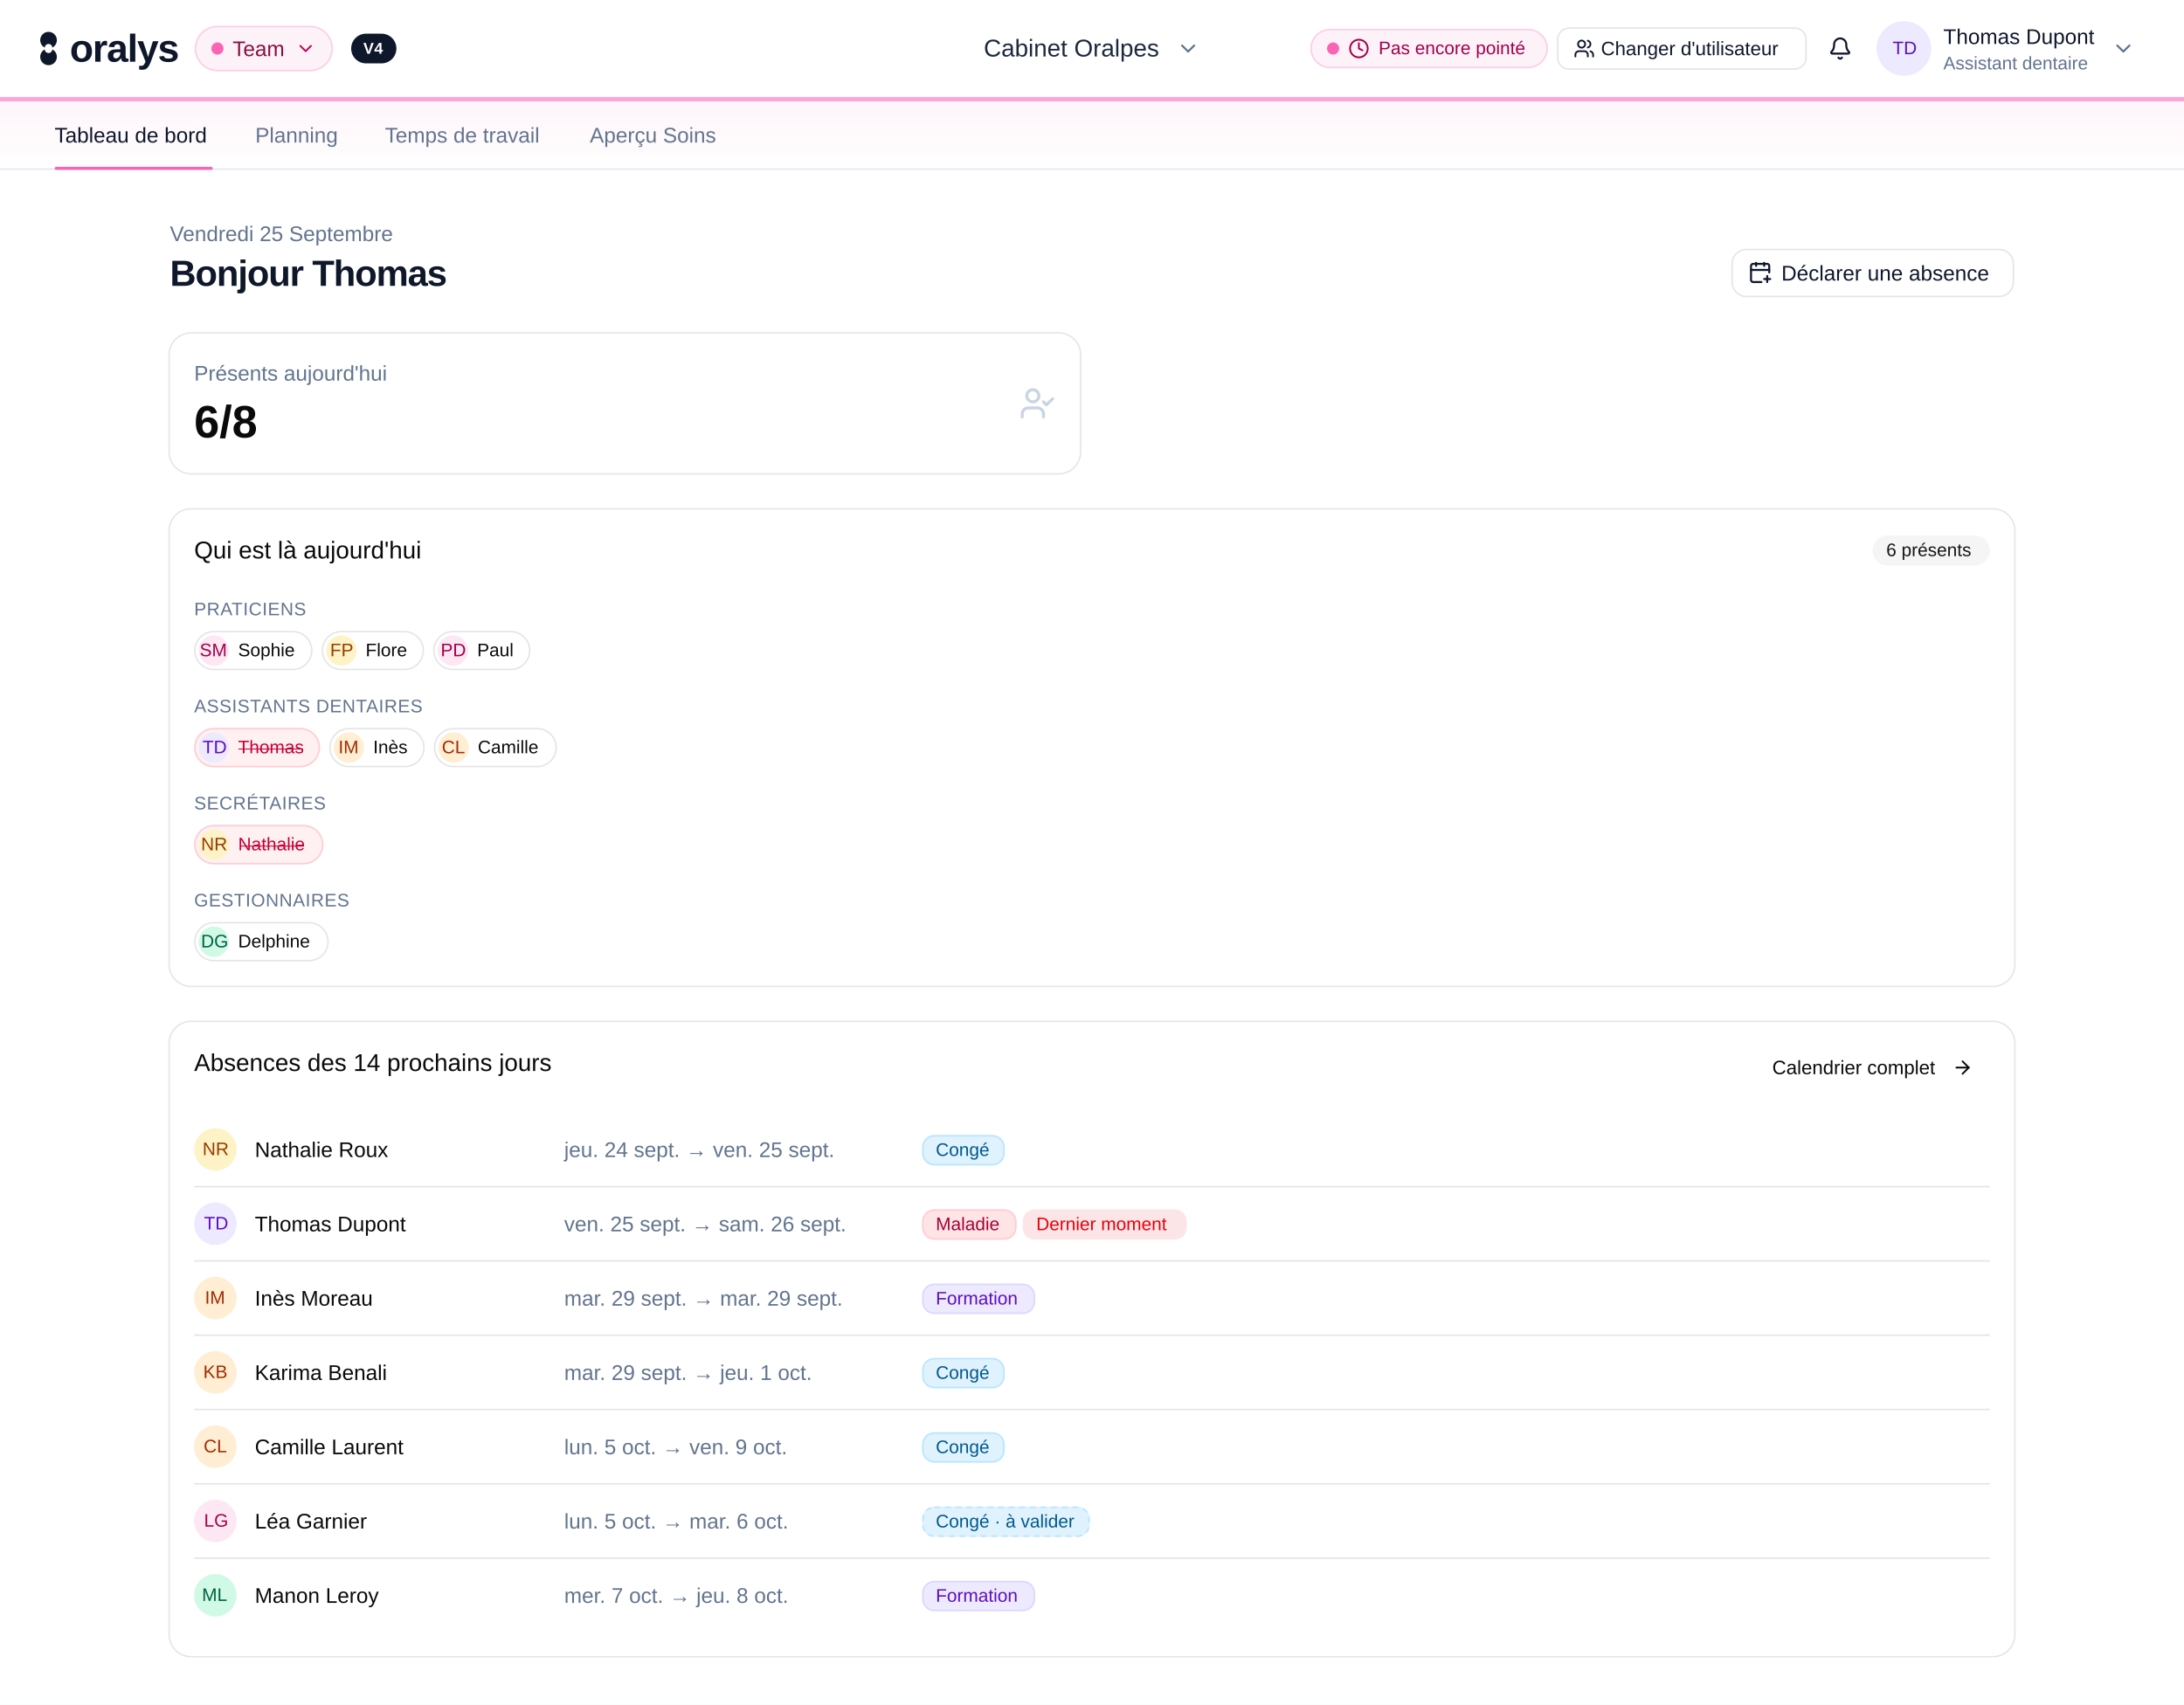
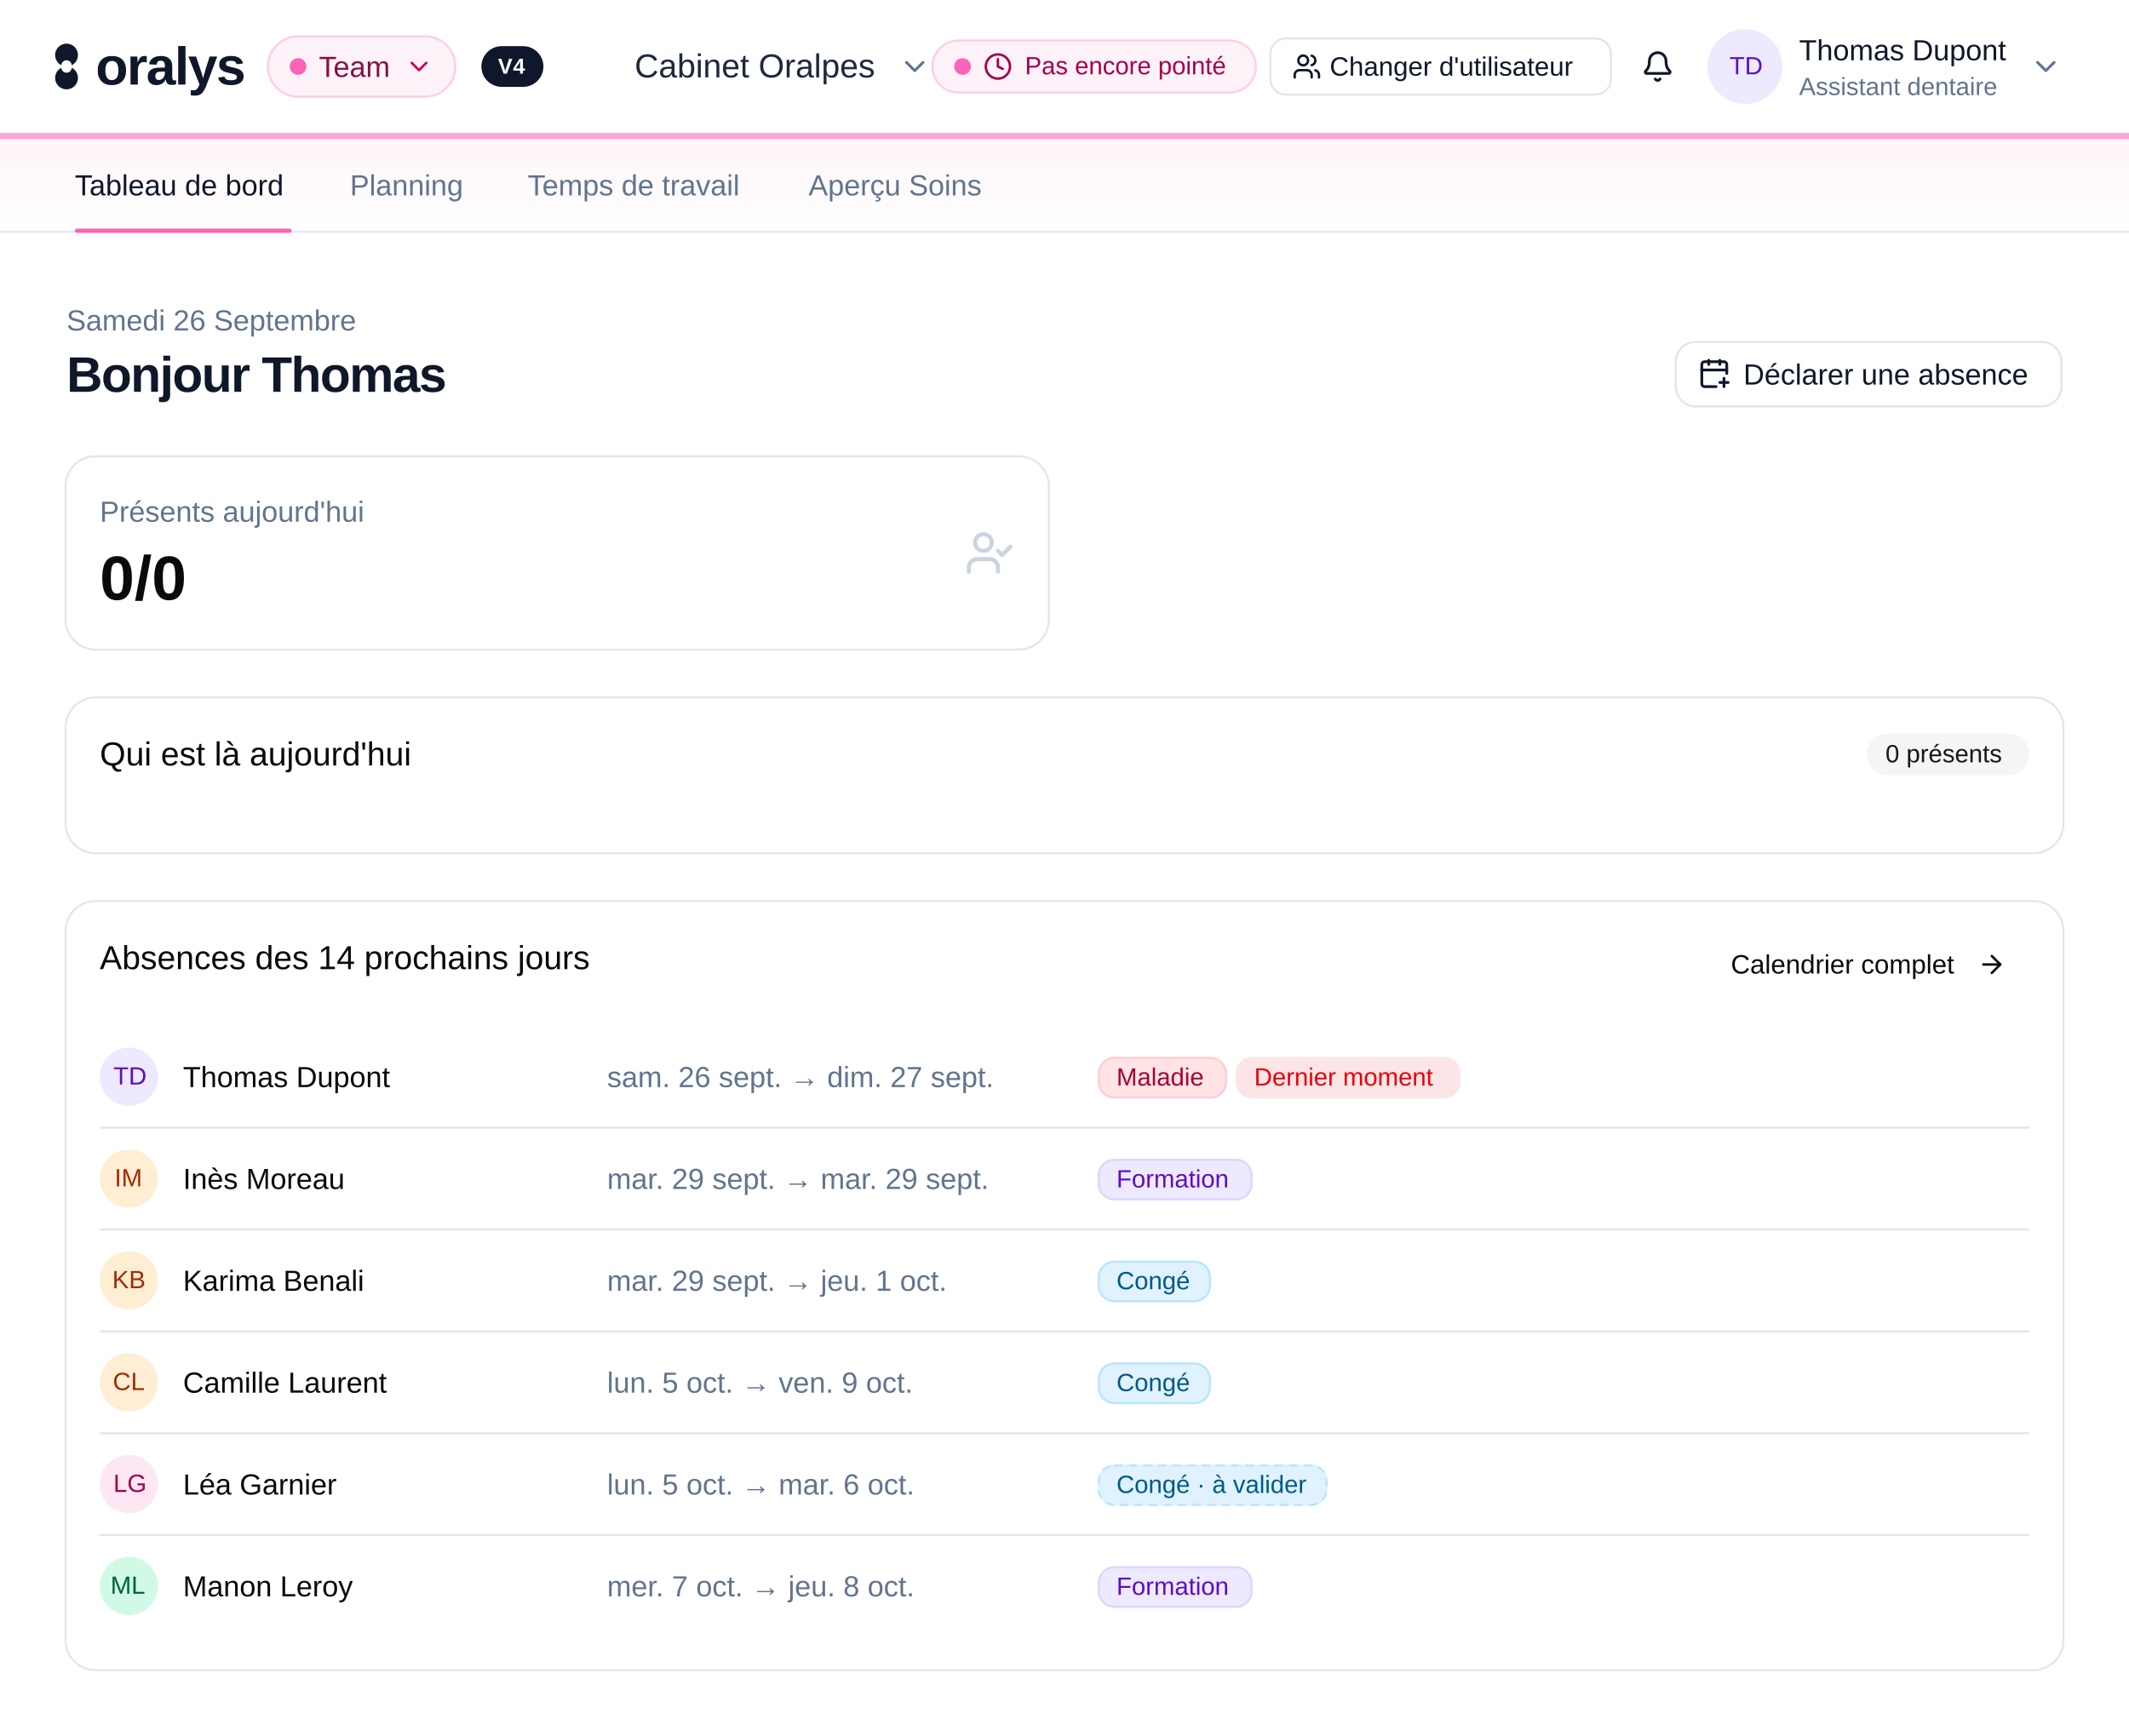
- <svg xmlns="http://www.w3.org/2000/svg" width="1440" height="1124" viewBox="0 0 1440 1124" fill="none">
+ <svg xmlns="http://www.w3.org/2000/svg" width="1024" height="835" viewBox="0 0 1024 835" fill="none">
  <defs>
    <linearGradient id="53-role-assistant-tableau-de-bord-degrade-1" x1="0" y1="0" x2="0" y2="1">
      <stop offset="0" stop-color="#fef2f8" stop-opacity="0.702" />
      <stop offset="1" stop-color="#ffffff" />
    </linearGradient>
  </defs>
  <g id="53 · Vues par rôle · Tableau de bord d’une assistante">
-     <rect id="Fond de page" width="1440" height="1124" fill="#ffffff" />
+     <rect id="Fond de page" width="1024" height="835" fill="#ffffff" />
    <g id="Page">
-       <rect x="0" y="0" width="1440" height="1124" fill="#f8fafc" id="Fond" />
+       <rect x="0" y="0" width="1024" height="835" fill="#f8fafc" id="Fond" />
      <g id="Contenu">
-         <rect x="0" y="0" width="1440" height="1124" fill="#ffffff" id="Fond" />
+         <rect x="0" y="0" width="1024" height="835" fill="#ffffff" id="Fond" />
        <g id="Header · oralys">
-           <rect x="0" y="0" width="1440" height="67" fill="#ffffff" id="Fond" />
-           <rect x="0" y="64" width="1440" height="3" fill="#fda5d5" id="Bordure basse" />
+           <rect x="0" y="0" width="1024" height="67" fill="#ffffff" id="Fond" />
+           <rect x="0" y="64" width="1024" height="3" fill="#fda5d5" id="Bordure basse" />
          <g id="Grille">
            <g id="Rangée · oralys">
              <g id="Rangée · oralys 2">
                <g id="Icon · logo">
                  <svg viewBox="0 0 16 24" x="24" y="19.99" width="16" height="24">
                    <circle cx="8" cy="6.5" r="5.5" fill="#0f172b" />
                    <circle cx="8" cy="17.5" r="5.5" fill="#0f172b" />
                    <rect x="5.5" y="9" width="5" height="6" fill="white" rx="2.5" />
                  </svg>
                </g>
                <text x="46" y="40.7" font-family="Geist, Helvetica Neue, Arial, sans-serif" font-size="25.6" font-weight="600" letter-spacing="-0.64" fill="#0f172b" xml:space="preserve">oralys</text>
              </g>
              <g id="Menu déroulant · Team">
                <rect x="128.37" y="17" width="91.17" height="30" rx="15" fill="#fdf2f8" id="Fond" />
                <rect x="128.87" y="17.5" width="90.17" height="29" rx="14.5" fill="none" stroke="#fccee8" stroke-width="1" id="Bordure" />
                <g id="Bloc">
                  <rect x="139.37" y="28" width="8" height="8" rx="4" fill="#fb64b6" id="Fond" />
                </g>
                <text x="153.37" y="37" font-family="Geist, Helvetica Neue, Arial, sans-serif" font-size="14" font-weight="500" fill="#861043" xml:space="preserve">Team</text>
                <g id="Icon · chevron-down">
                  <svg width="14" height="14" viewBox="0 0 24 24" fill="none" stroke="#c6005c" stroke-width="2" stroke-linecap="round" stroke-linejoin="round" x="194.54" y="25">
                    <path d="m6 9 6 6 6-6" />
                  </svg>
                </g>
              </g>
              <g id="Déclencheur · V4">
                <rect x="231.54" y="22.2" width="29.83" height="19.59" rx="9.8" fill="#0f172b" id="Fond" />
                <text x="239.54" y="35.45" font-family="Geist, Helvetica Neue, Arial, sans-serif" font-size="10.4" font-weight="600" letter-spacing="0.26" fill="#ffffff" xml:space="preserve">V4</text>
              </g>
            </g>
            <g id="Button · Cabinet Oralpes">
-               <text x="648.63" y="37.25" font-family="Geist, Helvetica Neue, Arial, sans-serif" font-size="16" font-weight="500" fill="#1d293d" xml:space="preserve">Cabinet Oralpes</text>
+               <text x="305.23" y="37.25" font-family="Geist, Helvetica Neue, Arial, sans-serif" font-size="16" font-weight="500" fill="#1d293d" xml:space="preserve">Cabinet Oralpes</text>
              <g id="Icon · chevron-down">
-                 <svg width="16" height="16" viewBox="0 0 24 24" fill="none" stroke="#62748e" stroke-width="2" stroke-linecap="round" stroke-linejoin="round" x="775.37" y="24">
+                 <svg width="16" height="16" viewBox="0 0 24 24" fill="none" stroke="#62748e" stroke-width="2" stroke-linecap="round" stroke-linejoin="round" x="431.97" y="24">
                  <path d="m6 9 6 6 6-6" />
                </svg>
              </g>
            </g>
            <g id="Actions · Pas encore pointé">
              <g id="Déclencheur · Pointage">
-                 <rect x="863.97" y="19" width="156.59" height="26" rx="13" fill="#fdf2f8" id="Fond" />
-                 <rect x="864.47" y="19.5" width="155.59" height="25" rx="12.5" fill="none" stroke="#fccee8" stroke-width="1" id="Bordure" />
+                 <rect x="447.97" y="19" width="156.59" height="26" rx="13" fill="#fdf2f8" id="Fond" />
+                 <rect x="448.47" y="19.5" width="155.59" height="25" rx="12.5" fill="none" stroke="#fccee8" stroke-width="1" id="Bordure" />
                <g id="Bloc 2">
-                   <rect x="874.97" y="28" width="8" height="8" rx="4" fill="#fb64b6" id="Fond" />
+                   <rect x="458.97" y="28" width="8" height="8" rx="4" fill="#fb64b6" id="Fond" />
                </g>
                <g id="Icon · clock">
-                   <svg width="14" height="14" viewBox="0 0 24 24" fill="none" stroke="#a3004c" stroke-width="2" stroke-linecap="round" stroke-linejoin="round" x="888.97" y="25">
+                   <svg width="14" height="14" viewBox="0 0 24 24" fill="none" stroke="#a3004c" stroke-width="2" stroke-linecap="round" stroke-linejoin="round" x="472.97" y="25">
                    <circle cx="12" cy="12" r="10" />
                    <path d="M12 6v6l4 2" />
                  </svg>
                </g>
-                 <text x="908.97" y="35.75" font-family="Geist, Helvetica Neue, Arial, sans-serif" font-size="12" font-weight="500" fill="#a3004c" xml:space="preserve">Pas encore pointé</text>
+                 <text x="492.97" y="35.75" font-family="Geist, Helvetica Neue, Arial, sans-serif" font-size="12" font-weight="500" fill="#a3004c" xml:space="preserve">Pas encore pointé</text>
              </g>
              <g id="Button · Changer d'utilisateur">
-                 <rect x="1026.56" y="18" width="164.75" height="28" rx="8" fill="#ffffff" id="Fond" />
-                 <rect x="1027.06" y="18.5" width="163.75" height="27" rx="7.5" fill="none" stroke="#e5e5e5" stroke-width="1" id="Bordure" />
+                 <rect x="610.56" y="18" width="164.75" height="28" rx="8" fill="#ffffff" id="Fond" />
+                 <rect x="611.06" y="18.5" width="163.75" height="27" rx="7.5" fill="none" stroke="#e5e5e5" stroke-width="1" id="Bordure" />
                <g id="Icon · users">
-                   <svg width="14" height="14" viewBox="0 0 24 24" fill="none" stroke="#0f172b" stroke-width="2" stroke-linecap="round" stroke-linejoin="round" x="1037.56" y="25">
+                   <svg width="14" height="14" viewBox="0 0 24 24" fill="none" stroke="#0f172b" stroke-width="2" stroke-linecap="round" stroke-linejoin="round" x="621.56" y="25">
                    <path d="M16 21v-2a4 4 0 0 0-4-4H6a4 4 0 0 0-4 4v2" />
                    <path d="M16 3.128a4 4 0 0 1 0 7.744" />
                    <path d="M22 21v-2a4 4 0 0 0-3-3.87" />
                    <circle cx="9" cy="7" r="4" />
                  </svg>
                </g>
-                 <text x="1055.56" y="36.4" font-family="Geist, Helvetica Neue, Arial, sans-serif" font-size="12.8" font-weight="500" fill="#0f172b" xml:space="preserve">Changer d'utilisateur</text>
+                 <text x="639.56" y="36.4" font-family="Geist, Helvetica Neue, Arial, sans-serif" font-size="12.8" font-weight="500" fill="#0f172b" xml:space="preserve">Changer d'utilisateur</text>
              </g>
              <g id="Icon · bell">
-                 <svg width="16" height="16" viewBox="0 0 24 24" fill="none" stroke="#0f172b" stroke-width="2" stroke-linecap="round" stroke-linejoin="round" x="1205.31" y="24">
+                 <svg width="16" height="16" viewBox="0 0 24 24" fill="none" stroke="#0f172b" stroke-width="2" stroke-linecap="round" stroke-linejoin="round" x="789.31" y="24">
                  <path d="M10.268 21a2 2 0 0 0 3.464 0" />
                  <path d="M3.262 15.326A1 1 0 0 0 4 17h16a1 1 0 0 0 .74-1.673C19.41 13.956 18 12.499 18 8A6 6 0 0 0 6 8c0 4.499-1.411 5.956-2.738 7.326" />
                </svg>
              </g>
              <g id="Menu déroulant · Menu utilisateur">
                <g id="Initiales · TD">
-                   <rect x="1237.31" y="14" width="36" height="36" rx="18" fill="#ede9fe" id="Fond" />
-                   <text x="1247.85" y="35.75" font-family="Geist, Helvetica Neue, Arial, sans-serif" font-size="12" font-weight="500" fill="#5d0ec0" xml:space="preserve">TD</text>
+                   <rect x="821.31" y="14" width="36" height="36" rx="18" fill="#ede9fe" id="Fond" />
+                   <text x="831.85" y="35.75" font-family="Geist, Helvetica Neue, Arial, sans-serif" font-size="12" font-weight="500" fill="#5d0ec0" xml:space="preserve">TD</text>
                </g>
                <g id="Bloc · Thomas Dupont">
-                   <text x="1281.31" y="29" font-family="Geist, Helvetica Neue, Arial, sans-serif" font-size="14" font-weight="500" fill="#0f172b" xml:space="preserve">Thomas Dupont</text>
-                   <text x="1281.31" y="45.75" font-family="Geist, Helvetica Neue, Arial, sans-serif" font-size="12" font-weight="400" fill="#62748e" xml:space="preserve">Assistant dentaire</text>
+                   <text x="865.31" y="29" font-family="Geist, Helvetica Neue, Arial, sans-serif" font-size="14" font-weight="500" fill="#0f172b" xml:space="preserve">Thomas Dupont</text>
+                   <text x="865.31" y="45.75" font-family="Geist, Helvetica Neue, Arial, sans-serif" font-size="12" font-weight="400" fill="#62748e" xml:space="preserve">Assistant dentaire</text>
                </g>
                <g id="Icon · chevron-down">
-                   <svg width="16" height="16" viewBox="0 0 24 24" fill="none" stroke="#62748e" stroke-width="2" stroke-linecap="round" stroke-linejoin="round" x="1392" y="24">
+                   <svg width="16" height="16" viewBox="0 0 24 24" fill="none" stroke="#62748e" stroke-width="2" stroke-linecap="round" stroke-linejoin="round" x="976" y="24">
                    <path d="m6 9 6 6 6-6" />
                  </svg>
                </g>
              </g>
            </g>
          </g>
        </g>
        <g id="Navigation · Tableau de bord">
-           <rect x="0" y="67" width="1440" height="45" fill="url(#53-role-assistant-tableau-de-bord-degrade-1)" id="Fond" />
-           <rect x="0" y="111" width="1440" height="1" fill="#e2e8f0" id="Bordure basse" />
+           <rect x="0" y="67" width="1024" height="45" fill="url(#53-role-assistant-tableau-de-bord-degrade-1)" id="Fond" />
+           <rect x="0" y="111" width="1024" height="1" fill="#e2e8f0" id="Bordure basse" />
          <g id="Liste · Tableau de bord">
            <g id="Lien · Tableau de bord">
              <text x="36" y="94" font-family="Geist, Helvetica Neue, Arial, sans-serif" font-size="14" font-weight="500" fill="#0f172b" xml:space="preserve">Tableau de bord</text>
              <g id="Bloc 3">
                <rect x="36" y="110" width="104.3" height="2" rx="1" fill="#fb64b6" id="Fond" />
              </g>
            </g>
            <text x="168.3" y="94" font-family="Geist, Helvetica Neue, Arial, sans-serif" font-size="14" font-weight="500" fill="#62748e" xml:space="preserve">Planning</text>
            <text x="253.81" y="94" font-family="Geist, Helvetica Neue, Arial, sans-serif" font-size="14" font-weight="500" fill="#62748e" xml:space="preserve">Temps de travail</text>
            <text x="388.87" y="94" font-family="Geist, Helvetica Neue, Arial, sans-serif" font-size="14" font-weight="500" fill="#62748e" xml:space="preserve">Aperçu Soins</text>
          </g>
        </g>
-         <g id="Bloc · Vendredi 25 Septembre 2">
-           <g id="Rangée · Vendredi 25 Septembre">
-             <g id="Bloc · Vendredi 25 Septembre 3">
-               <text x="112" y="159" font-family="Geist, Helvetica Neue, Arial, sans-serif" font-size="14" font-weight="400" fill="#62748e" xml:space="preserve">Vendredi 25 Septembre</text>
-               <text x="112" y="188.5" font-family="Geist, Helvetica Neue, Arial, sans-serif" font-size="24" font-weight="600" letter-spacing="-0.6" fill="#0f172b" xml:space="preserve">Bonjour Thomas</text>
+         <g id="Bloc · Samedi 26 Septembre 2">
+           <g id="Rangée · Samedi 26 Septembre">
+             <g id="Bloc · Samedi 26 Septembre 3">
+               <text x="32" y="159" font-family="Geist, Helvetica Neue, Arial, sans-serif" font-size="14" font-weight="400" fill="#62748e" xml:space="preserve">Samedi 26 Septembre</text>
+               <text x="32" y="188.5" font-family="Geist, Helvetica Neue, Arial, sans-serif" font-size="24" font-weight="600" letter-spacing="-0.6" fill="#0f172b" xml:space="preserve">Bonjour Thomas</text>
            </g>
            <g id="Button · Déclarer une absence">
-               <rect x="1141.53" y="164" width="186.47" height="32" rx="10" fill="#ffffff" id="Fond" />
-               <rect x="1142.03" y="164.5" width="185.47" height="31" rx="9.5" fill="none" stroke="#e5e5e5" stroke-width="1" id="Bordure" />
+               <rect x="805.53" y="164" width="186.47" height="32" rx="10" fill="#ffffff" id="Fond" />
+               <rect x="806.03" y="164.5" width="185.47" height="31" rx="9.5" fill="none" stroke="#e5e5e5" stroke-width="1" id="Bordure" />
              <g id="Icon · calendar-plus">
-                 <svg width="16" height="16" viewBox="0 0 24 24" fill="none" stroke="#0f172b" stroke-width="2" stroke-linecap="round" stroke-linejoin="round" x="1152.53" y="172">
+                 <svg width="16" height="16" viewBox="0 0 24 24" fill="none" stroke="#0f172b" stroke-width="2" stroke-linecap="round" stroke-linejoin="round" x="816.53" y="172">
                  <path d="M16 18h6" />
                  <path d="M16 2v3" />
                  <path d="M19 15v6" />
                  <path d="M21 11.5V5a2 2 0 00-2-2H5a2 2 0 00-2 2v14a2 2 0 002 2h8.3" />
                  <path d="M3 9h18" />
                  <path d="M8 2v3" />
                </svg>
              </g>
-               <text x="1174.53" y="185" font-family="Geist, Helvetica Neue, Arial, sans-serif" font-size="14" font-weight="500" fill="#0f172b" xml:space="preserve">Déclarer une absence</text>
+               <text x="838.53" y="185" font-family="Geist, Helvetica Neue, Arial, sans-serif" font-size="14" font-weight="500" fill="#0f172b" xml:space="preserve">Déclarer une absence</text>
            </g>
          </g>
          <g id="Card · Présents aujourd'hui">
-             <rect x="112" y="220" width="600" height="92" rx="14" fill="#ffffff" id="Fond" />
-             <rect x="111.5" y="219.5" width="601" height="93" rx="14.5" fill="none" stroke="#0a0a0a" stroke-opacity="0.102" stroke-width="1" id="Bordure" />
+             <rect x="32" y="220" width="472" height="92" rx="14" fill="#ffffff" id="Fond" />
+             <rect x="31.5" y="219.5" width="473" height="93" rx="14.5" fill="none" stroke="#0a0a0a" stroke-opacity="0.102" stroke-width="1" id="Bordure" />
            <g id="Card content · Présents aujourd'hui">
              <g id="Bloc · Présents aujourd'hui">
-                 <text x="128" y="251" font-family="Geist, Helvetica Neue, Arial, sans-serif" font-size="14" font-weight="400" fill="#62748e" xml:space="preserve">Présents aujourd'hui</text>
-                 <text x="128" y="288.5" font-family="Geist, Helvetica Neue, Arial, sans-serif" font-size="30" font-weight="600" fill="#0a0a0a" xml:space="preserve">6/8</text>
+                 <text x="48" y="251" font-family="Geist, Helvetica Neue, Arial, sans-serif" font-size="14" font-weight="400" fill="#62748e" xml:space="preserve">Présents aujourd'hui</text>
+                 <text x="48" y="288.5" font-family="Geist, Helvetica Neue, Arial, sans-serif" font-size="30" font-weight="600" fill="#0a0a0a" xml:space="preserve">0/0</text>
              </g>
              <g id="Icon · user-check">
-                 <svg width="24" height="24" viewBox="0 0 24 24" fill="none" stroke="#cad5e2" stroke-width="2" stroke-linecap="round" stroke-linejoin="round" x="672" y="254">
+                 <svg width="24" height="24" viewBox="0 0 24 24" fill="none" stroke="#cad5e2" stroke-width="2" stroke-linecap="round" stroke-linejoin="round" x="464" y="254">
                  <path d="m16 11 2 2 4-4" />
                  <path d="M16 21v-2a4 4 0 0 0-4-4H6a4 4 0 0 0-4 4v2" />
                  <circle cx="9" cy="7" r="4" />
                </svg>
              </g>
            </g>
          </g>
          <g id="Card · Qui est là aujourd'hui">
-             <rect x="112" y="336" width="1216" height="314" rx="14" fill="#ffffff" id="Fond" />
-             <rect x="111.5" y="335.5" width="1217" height="315" rx="14.5" fill="none" stroke="#0a0a0a" stroke-opacity="0.102" stroke-width="1" id="Bordure" />
+             <rect x="32" y="336" width="960" height="74" rx="14" fill="#ffffff" id="Fond" />
+             <rect x="31.5" y="335.5" width="961" height="75" rx="14.5" fill="none" stroke="#0a0a0a" stroke-opacity="0.102" stroke-width="1" id="Bordure" />
            <g id="Card header · Qui est là aujourd'hui">
-               <text x="128" y="368.25" font-family="Geist, Helvetica Neue, Arial, sans-serif" font-size="16" font-weight="500" fill="#0a0a0a" xml:space="preserve">Qui est là aujourd'hui</text>
-               <g id="Badge · 6 présents">
-                 <rect x="1234.7" y="353" width="77.3" height="20" rx="10" fill="#f5f5f5" id="Fond" />
-                 <text x="1243.7" y="366.75" font-family="Geist, Helvetica Neue, Arial, sans-serif" font-size="12" font-weight="500" fill="#171717" xml:space="preserve">6 présents</text>
-               </g>
-             </g>
-             <g id="Card content · PRATICIENS">
-               <g id="Bloc · PRATICIENS">
-                 <text x="128" y="405.75" font-family="Geist, Helvetica Neue, Arial, sans-serif" font-size="12" font-weight="500" letter-spacing="0.3" fill="#62748e" xml:space="preserve">PRATICIENS</text>
-                 <g id="Actions · Sophie">
-                   <g id="Rangée · Sophie">
-                     <rect x="128" y="416" width="78.07" height="26" rx="13" fill="#ffffff" id="Fond" />
-                     <rect x="128.5" y="416.5" width="77.07" height="25" rx="12.5" fill="none" stroke="#e5e5e5" stroke-width="1" id="Bordure" />
-                     <g id="Initiales · SM">
-                       <rect x="131" y="419" width="20" height="20" rx="10" fill="#fce7f3" id="Fond" />
-                       <text x="131.67" y="432.75" font-family="Geist, Helvetica Neue, Arial, sans-serif" font-size="12" font-weight="500" fill="#a3004c" xml:space="preserve">SM</text>
-                     </g>
-                     <text x="157" y="432.75" font-family="Geist, Helvetica Neue, Arial, sans-serif" font-size="12" font-weight="400" fill="#0a0a0a" xml:space="preserve">Sophie</text>
-                   </g>
-                   <g id="Rangée · Flore">
-                     <rect x="212.07" y="416" width="67.53" height="26" rx="13" fill="#ffffff" id="Fond" />
-                     <rect x="212.57" y="416.5" width="66.53" height="25" rx="12.5" fill="none" stroke="#e5e5e5" stroke-width="1" id="Bordure" />
-                     <g id="Initiales · FP">
-                       <rect x="215.07" y="419" width="20" height="20" rx="10" fill="#fef3c6" id="Fond" />
-                       <text x="217.66" y="432.75" font-family="Geist, Helvetica Neue, Arial, sans-serif" font-size="12" font-weight="500" fill="#973c00" xml:space="preserve">FP</text>
-                     </g>
-                     <text x="241.07" y="432.75" font-family="Geist, Helvetica Neue, Arial, sans-serif" font-size="12" font-weight="400" fill="#0a0a0a" xml:space="preserve">Flore</text>
-                   </g>
-                   <g id="Rangée · Paul">
-                     <rect x="285.6" y="416" width="64.13" height="26" rx="13" fill="#ffffff" id="Fond" />
-                     <rect x="286.1" y="416.5" width="63.13" height="25" rx="12.5" fill="none" stroke="#e5e5e5" stroke-width="1" id="Bordure" />
-                     <g id="Initiales · PD">
-                       <rect x="288.6" y="419" width="20" height="20" rx="10" fill="#fce7f3" id="Fond" />
-                       <text x="290.57" y="432.75" font-family="Geist, Helvetica Neue, Arial, sans-serif" font-size="12" font-weight="500" fill="#a3004c" xml:space="preserve">PD</text>
-                     </g>
-                     <text x="314.6" y="432.75" font-family="Geist, Helvetica Neue, Arial, sans-serif" font-size="12" font-weight="400" fill="#0a0a0a" xml:space="preserve">Paul</text>
-                   </g>
-                 </g>
-               </g>
-               <g id="Bloc · ASSISTANTS DENTAIRES">
-                 <text x="128" y="469.75" font-family="Geist, Helvetica Neue, Arial, sans-serif" font-size="12" font-weight="500" letter-spacing="0.3" fill="#62748e" xml:space="preserve">ASSISTANTS DENTAIRES</text>
-                 <g id="Actions · Thomas">
-                   <g id="Rangée · Thomas">
-                     <rect x="128" y="480" width="83.04" height="26" rx="13" fill="#fff1f2" id="Fond" />
-                     <rect x="128.5" y="480.5" width="82.04" height="25" rx="12.5" fill="none" stroke="#ffccd3" stroke-width="1" id="Bordure" />
-                     <g id="Initiales · TD 2">
-                       <rect x="131" y="483" width="20" height="20" rx="10" fill="#ede9fe" id="Fond" />
-                       <text x="133.54" y="496.75" font-family="Geist, Helvetica Neue, Arial, sans-serif" font-size="12" font-weight="500" fill="#5d0ec0" xml:space="preserve">TD</text>
-                     </g>
-                     <text x="157" y="496.75" font-family="Geist, Helvetica Neue, Arial, sans-serif" font-size="12" font-weight="400" text-decoration="line-through" fill="#c70036" xml:space="preserve">Thomas</text>
-                   </g>
-                   <g id="Rangée · Inès">
-                     <rect x="217.04" y="480" width="62.99" height="26" rx="13" fill="#ffffff" id="Fond" />
-                     <rect x="217.54" y="480.5" width="61.99" height="25" rx="12.5" fill="none" stroke="#e5e5e5" stroke-width="1" id="Bordure" />
-                     <g id="Initiales · IM">
-                       <rect x="220.04" y="483" width="20" height="20" rx="10" fill="#ffedd4" id="Fond" />
-                       <text x="223.13" y="496.75" font-family="Geist, Helvetica Neue, Arial, sans-serif" font-size="12" font-weight="500" fill="#9f2d00" xml:space="preserve">IM</text>
-                     </g>
-                     <text x="246.04" y="496.75" font-family="Geist, Helvetica Neue, Arial, sans-serif" font-size="12" font-weight="400" fill="#0a0a0a" xml:space="preserve">Inès</text>
-                   </g>
-                   <g id="Rangée · Camille">
-                     <rect x="286.03" y="480" width="81.16" height="26" rx="13" fill="#ffffff" id="Fond" />
-                     <rect x="286.53" y="480.5" width="80.16" height="25" rx="12.5" fill="none" stroke="#e5e5e5" stroke-width="1" id="Bordure" />
-                     <g id="Initiales · CL">
-                       <rect x="289.03" y="483" width="20" height="20" rx="10" fill="#ffedd4" id="Fond" />
-                       <text x="291.3" y="496.75" font-family="Geist, Helvetica Neue, Arial, sans-serif" font-size="12" font-weight="500" fill="#9f2d00" xml:space="preserve">CL</text>
-                     </g>
-                     <text x="315.03" y="496.75" font-family="Geist, Helvetica Neue, Arial, sans-serif" font-size="12" font-weight="400" fill="#0a0a0a" xml:space="preserve">Camille</text>
-                   </g>
-                 </g>
-               </g>
-               <g id="Bloc · SECRÉTAIRES">
-                 <text x="128" y="533.75" font-family="Geist, Helvetica Neue, Arial, sans-serif" font-size="12" font-weight="500" letter-spacing="0.3" fill="#62748e" xml:space="preserve">SECRÉTAIRES</text>
-                 <g id="Rangée · Nathalie 2">
-                   <rect x="128" y="544" width="85.31" height="26" rx="13" fill="#fff1f2" id="Fond" />
-                   <rect x="128.5" y="544.5" width="84.31" height="25" rx="12.5" fill="none" stroke="#ffccd3" stroke-width="1" id="Bordure" />
-                   <g id="Initiales · NR">
-                     <rect x="131" y="547" width="20" height="20" rx="10" fill="#fef3c6" id="Fond" />
-                     <text x="132.55" y="560.75" font-family="Geist, Helvetica Neue, Arial, sans-serif" font-size="12" font-weight="500" fill="#973c00" xml:space="preserve">NR</text>
-                   </g>
-                   <text x="157" y="560.75" font-family="Geist, Helvetica Neue, Arial, sans-serif" font-size="12" font-weight="400" text-decoration="line-through" fill="#c70036" xml:space="preserve">Nathalie</text>
-                 </g>
-               </g>
-               <g id="Bloc · GESTIONNAIRES">
-                 <text x="128" y="597.75" font-family="Geist, Helvetica Neue, Arial, sans-serif" font-size="12" font-weight="500" letter-spacing="0.3" fill="#62748e" xml:space="preserve">GESTIONNAIRES</text>
-                 <g id="Rangée · Delphine 2">
-                   <rect x="128" y="608" width="88.8" height="26" rx="13" fill="#ffffff" id="Fond" />
-                   <rect x="128.5" y="608.5" width="87.8" height="25" rx="12.5" fill="none" stroke="#e5e5e5" stroke-width="1" id="Bordure" />
-                   <g id="Initiales · DG">
-                     <rect x="131" y="611" width="20" height="20" rx="10" fill="#d0fae5" id="Fond" />
-                     <text x="132.52" y="624.75" font-family="Geist, Helvetica Neue, Arial, sans-serif" font-size="12" font-weight="500" fill="#006045" xml:space="preserve">DG</text>
-                   </g>
-                   <text x="157" y="624.75" font-family="Geist, Helvetica Neue, Arial, sans-serif" font-size="12" font-weight="400" fill="#0a0a0a" xml:space="preserve">Delphine</text>
-                 </g>
+               <text x="48" y="368.25" font-family="Geist, Helvetica Neue, Arial, sans-serif" font-size="16" font-weight="500" fill="#0a0a0a" xml:space="preserve">Qui est là aujourd'hui</text>
+               <g id="Badge · 0 présents">
+                 <rect x="897.88" y="353" width="78.13" height="20" rx="10" fill="#f5f5f5" id="Fond" />
+                 <text x="906.88" y="366.75" font-family="Geist, Helvetica Neue, Arial, sans-serif" font-size="12" font-weight="500" fill="#171717" xml:space="preserve">0 présents</text>
              </g>
            </g>
          </g>
          <g id="Card · Absences des 14 prochains jours">
-             <rect x="112" y="674" width="1216" height="418" rx="14" fill="#ffffff" id="Fond" />
-             <rect x="111.5" y="673.5" width="1217" height="419" rx="14.5" fill="none" stroke="#0a0a0a" stroke-opacity="0.102" stroke-width="1" id="Bordure" />
+             <rect x="32" y="434" width="960" height="369" rx="14" fill="#ffffff" id="Fond" />
+             <rect x="31.5" y="433.5" width="961" height="370" rx="14.5" fill="none" stroke="#0a0a0a" stroke-opacity="0.102" stroke-width="1" id="Bordure" />
            <g id="Card header · Absences des 14 prochains jours">
-               <text x="128" y="706.25" font-family="Geist, Helvetica Neue, Arial, sans-serif" font-size="16" font-weight="500" fill="#0a0a0a" xml:space="preserve">Absences des 14 prochains jours</text>
+               <text x="48" y="466.25" font-family="Geist, Helvetica Neue, Arial, sans-serif" font-size="16" font-weight="500" fill="#0a0a0a" xml:space="preserve">Absences des 14 prochains jours</text>
              <g id="Button · Calendrier complet">
-                 <text x="1168.51" y="708.36" font-family="Geist, Helvetica Neue, Arial, sans-serif" font-size="12.8" font-weight="500" fill="#0a0a0a" xml:space="preserve">Calendrier complet</text>
+                 <text x="832.51" y="468.36" font-family="Geist, Helvetica Neue, Arial, sans-serif" font-size="12.8" font-weight="500" fill="#0a0a0a" xml:space="preserve">Calendrier complet</text>
                <g id="Icon · arrow-right">
-                   <svg width="14" height="14" viewBox="0 0 24 24" fill="none" stroke="#0a0a0a" stroke-width="2" stroke-linecap="round" stroke-linejoin="round" x="1287" y="697">
+                   <svg width="14" height="14" viewBox="0 0 24 24" fill="none" stroke="#0a0a0a" stroke-width="2" stroke-linecap="round" stroke-linejoin="round" x="951" y="457">
                    <path d="M5 12h14" />
                    <path d="m12 5 7 7-7 7" />
                  </svg>
                </g>
              </g>
            </g>
-             <g id="Liste · Nathalie Roux">
-               <g id="Item · Nathalie Roux">
-                 <rect x="128" y="782" width="1184" height="1" fill="#e5e5e5" id="Bordure basse" />
-                 <g id="Initiales · NR 2">
-                   <rect x="128" y="744" width="28" height="28" rx="14" fill="#fef3c6" id="Fond" />
-                   <text x="133.55" y="761.75" font-family="Geist, Helvetica Neue, Arial, sans-serif" font-size="12" font-weight="500" fill="#973c00" xml:space="preserve">NR</text>
-                 </g>
-                 <text x="168" y="763" font-family="Geist, Helvetica Neue, Arial, sans-serif" font-size="14" font-weight="500" fill="#0a0a0a" xml:space="preserve">Nathalie Roux</text>
-                 <text x="372" y="763" font-family="Geist, Helvetica Neue, Arial, sans-serif" font-size="14" font-weight="400" fill="#62748e" xml:space="preserve">jeu. 24 sept. → ven. 25 sept.</text>
-                 <g id="Badge · Congé">
-                   <rect x="608" y="748.5" width="54.42" height="20" rx="8" fill="#dff2fe" id="Fond" />
-                   <rect x="608.5" y="749" width="53.42" height="19" rx="7.5" fill="none" stroke="#b8e6fe" stroke-width="1" id="Bordure" />
-                   <text x="617" y="762.25" font-family="Geist, Helvetica Neue, Arial, sans-serif" font-size="12" font-weight="500" fill="#00598a" xml:space="preserve">Congé</text>
-                 </g>
-               </g>
+             <g id="Liste · Thomas Dupont">
              <g id="Item · Thomas Dupont">
-                 <rect x="128" y="831" width="1184" height="1" fill="#e5e5e5" id="Bordure basse" />
-                 <g id="Initiales · TD 3">
-                   <rect x="128" y="793" width="28" height="28" rx="14" fill="#ede9fe" id="Fond" />
-                   <text x="134.54" y="810.75" font-family="Geist, Helvetica Neue, Arial, sans-serif" font-size="12" font-weight="500" fill="#5d0ec0" xml:space="preserve">TD</text>
-                 </g>
-                 <text x="168" y="812" font-family="Geist, Helvetica Neue, Arial, sans-serif" font-size="14" font-weight="500" fill="#0a0a0a" xml:space="preserve">Thomas Dupont</text>
-                 <text x="372" y="812" font-family="Geist, Helvetica Neue, Arial, sans-serif" font-size="14" font-weight="400" fill="#62748e" xml:space="preserve">ven. 25 sept. → sam. 26 sept.</text>
+                 <rect x="48" y="542" width="928" height="1" fill="#e5e5e5" id="Bordure basse" />
+                 <g id="Initiales · TD 2">
+                   <rect x="48" y="504" width="28" height="28" rx="14" fill="#ede9fe" id="Fond" />
+                   <text x="54.54" y="521.75" font-family="Geist, Helvetica Neue, Arial, sans-serif" font-size="12" font-weight="500" fill="#5d0ec0" xml:space="preserve">TD</text>
+                 </g>
+                 <text x="88" y="523" font-family="Geist, Helvetica Neue, Arial, sans-serif" font-size="14" font-weight="500" fill="#0a0a0a" xml:space="preserve">Thomas Dupont</text>
+                 <text x="292" y="523" font-family="Geist, Helvetica Neue, Arial, sans-serif" font-size="14" font-weight="400" fill="#62748e" xml:space="preserve">sam. 26 sept. → dim. 27 sept.</text>
                <g id="Rangée · Maladie">
                  <g id="Badge · Maladie">
-                     <rect x="608" y="797.5" width="62.24" height="20" rx="8" fill="#ffe4e6" id="Fond" />
-                     <rect x="608.5" y="798" width="61.24" height="19" rx="7.5" fill="none" stroke="#ffccd3" stroke-width="1" id="Bordure" />
-                     <text x="617" y="811.25" font-family="Geist, Helvetica Neue, Arial, sans-serif" font-size="12" font-weight="500" fill="#a50036" xml:space="preserve">Maladie</text>
+                     <rect x="528" y="508.5" width="62.24" height="20" rx="8" fill="#ffe4e6" id="Fond" />
+                     <rect x="528.5" y="509" width="61.24" height="19" rx="7.5" fill="none" stroke="#ffccd3" stroke-width="1" id="Bordure" />
+                     <text x="537" y="522.25" font-family="Geist, Helvetica Neue, Arial, sans-serif" font-size="12" font-weight="500" fill="#a50036" xml:space="preserve">Maladie</text>
                  </g>
                  <g id="Badge · Dernier moment">
-                     <rect x="674.24" y="797.5" width="108.26" height="20" rx="8" fill="#e2000a" fill-opacity="0.102" id="Fond" />
-                     <text x="683.24" y="811.25" font-family="Geist, Helvetica Neue, Arial, sans-serif" font-size="12" font-weight="500" fill="#e7000b" xml:space="preserve">Dernier moment</text>
+                     <rect x="594.24" y="508.5" width="108.26" height="20" rx="8" fill="#e2000a" fill-opacity="0.102" id="Fond" />
+                     <text x="603.24" y="522.25" font-family="Geist, Helvetica Neue, Arial, sans-serif" font-size="12" font-weight="500" fill="#e7000b" xml:space="preserve">Dernier moment</text>
                  </g>
                </g>
              </g>
              <g id="Item · Inès Moreau">
-                 <rect x="128" y="880" width="1184" height="1" fill="#e5e5e5" id="Bordure basse" />
-                 <g id="Initiales · IM 2">
-                   <rect x="128" y="842" width="28" height="28" rx="14" fill="#ffedd4" id="Fond" />
-                   <text x="135.09" y="859.75" font-family="Geist, Helvetica Neue, Arial, sans-serif" font-size="12" font-weight="500" fill="#9f2d00" xml:space="preserve">IM</text>
-                 </g>
-                 <text x="168" y="861" font-family="Geist, Helvetica Neue, Arial, sans-serif" font-size="14" font-weight="500" fill="#0a0a0a" xml:space="preserve">Inès Moreau</text>
-                 <text x="372" y="861" font-family="Geist, Helvetica Neue, Arial, sans-serif" font-size="14" font-weight="400" fill="#62748e" xml:space="preserve">mar. 29 sept. → mar. 29 sept.</text>
+                 <rect x="48" y="591" width="928" height="1" fill="#e5e5e5" id="Bordure basse" />
+                 <g id="Initiales · IM">
+                   <rect x="48" y="553" width="28" height="28" rx="14" fill="#ffedd4" id="Fond" />
+                   <text x="55.09" y="570.75" font-family="Geist, Helvetica Neue, Arial, sans-serif" font-size="12" font-weight="500" fill="#9f2d00" xml:space="preserve">IM</text>
+                 </g>
+                 <text x="88" y="572" font-family="Geist, Helvetica Neue, Arial, sans-serif" font-size="14" font-weight="500" fill="#0a0a0a" xml:space="preserve">Inès Moreau</text>
+                 <text x="292" y="572" font-family="Geist, Helvetica Neue, Arial, sans-serif" font-size="14" font-weight="400" fill="#62748e" xml:space="preserve">mar. 29 sept. → mar. 29 sept.</text>
                <g id="Badge · Formation">
-                   <rect x="608" y="846.5" width="74.46" height="20" rx="8" fill="#ede9fe" id="Fond" />
-                   <rect x="608.5" y="847" width="73.46" height="19" rx="7.5" fill="none" stroke="#ddd6ff" stroke-width="1" id="Bordure" />
-                   <text x="617" y="860.25" font-family="Geist, Helvetica Neue, Arial, sans-serif" font-size="12" font-weight="500" fill="#5d0ec0" xml:space="preserve">Formation</text>
+                   <rect x="528" y="557.5" width="74.46" height="20" rx="8" fill="#ede9fe" id="Fond" />
+                   <rect x="528.5" y="558" width="73.46" height="19" rx="7.5" fill="none" stroke="#ddd6ff" stroke-width="1" id="Bordure" />
+                   <text x="537" y="571.25" font-family="Geist, Helvetica Neue, Arial, sans-serif" font-size="12" font-weight="500" fill="#5d0ec0" xml:space="preserve">Formation</text>
                </g>
              </g>
              <g id="Item · Karima Benali">
-                 <rect x="128" y="929" width="1184" height="1" fill="#e5e5e5" id="Bordure basse" />
+                 <rect x="48" y="640" width="928" height="1" fill="#e5e5e5" id="Bordure basse" />
                <g id="Initiales · KB">
-                   <rect x="128" y="891" width="28" height="28" rx="14" fill="#ffedd4" id="Fond" />
-                   <text x="133.99" y="908.75" font-family="Geist, Helvetica Neue, Arial, sans-serif" font-size="12" font-weight="500" fill="#9f2d00" xml:space="preserve">KB</text>
-                 </g>
-                 <text x="168" y="910" font-family="Geist, Helvetica Neue, Arial, sans-serif" font-size="14" font-weight="500" fill="#0a0a0a" xml:space="preserve">Karima Benali</text>
-                 <text x="372" y="910" font-family="Geist, Helvetica Neue, Arial, sans-serif" font-size="14" font-weight="400" fill="#62748e" xml:space="preserve">mar. 29 sept. → jeu. 1 oct.</text>
+                   <rect x="48" y="602" width="28" height="28" rx="14" fill="#ffedd4" id="Fond" />
+                   <text x="53.99" y="619.75" font-family="Geist, Helvetica Neue, Arial, sans-serif" font-size="12" font-weight="500" fill="#9f2d00" xml:space="preserve">KB</text>
+                 </g>
+                 <text x="88" y="621" font-family="Geist, Helvetica Neue, Arial, sans-serif" font-size="14" font-weight="500" fill="#0a0a0a" xml:space="preserve">Karima Benali</text>
+                 <text x="292" y="621" font-family="Geist, Helvetica Neue, Arial, sans-serif" font-size="14" font-weight="400" fill="#62748e" xml:space="preserve">mar. 29 sept. → jeu. 1 oct.</text>
+                 <g id="Badge · Congé">
+                   <rect x="528" y="606.5" width="54.42" height="20" rx="8" fill="#dff2fe" id="Fond" />
+                   <rect x="528.5" y="607" width="53.42" height="19" rx="7.5" fill="none" stroke="#b8e6fe" stroke-width="1" id="Bordure" />
+                   <text x="537" y="620.25" font-family="Geist, Helvetica Neue, Arial, sans-serif" font-size="12" font-weight="500" fill="#00598a" xml:space="preserve">Congé</text>
+                 </g>
+               </g>
+               <g id="Item · Camille Laurent">
+                 <rect x="48" y="689" width="928" height="1" fill="#e5e5e5" id="Bordure basse" />
+                 <g id="Initiales · CL">
+                   <rect x="48" y="651" width="28" height="28" rx="14" fill="#ffedd4" id="Fond" />
+                   <text x="54.27" y="668.75" font-family="Geist, Helvetica Neue, Arial, sans-serif" font-size="12" font-weight="500" fill="#9f2d00" xml:space="preserve">CL</text>
+                 </g>
+                 <text x="88" y="670" font-family="Geist, Helvetica Neue, Arial, sans-serif" font-size="14" font-weight="500" fill="#0a0a0a" xml:space="preserve">Camille Laurent</text>
+                 <text x="292" y="670" font-family="Geist, Helvetica Neue, Arial, sans-serif" font-size="14" font-weight="400" fill="#62748e" xml:space="preserve">lun. 5 oct. → ven. 9 oct.</text>
                <g id="Badge · Congé 2">
-                   <rect x="608" y="895.5" width="54.42" height="20" rx="8" fill="#dff2fe" id="Fond" />
-                   <rect x="608.5" y="896" width="53.42" height="19" rx="7.5" fill="none" stroke="#b8e6fe" stroke-width="1" id="Bordure" />
-                   <text x="617" y="909.25" font-family="Geist, Helvetica Neue, Arial, sans-serif" font-size="12" font-weight="500" fill="#00598a" xml:space="preserve">Congé</text>
-                 </g>
-               </g>
-               <g id="Item · Camille Laurent">
-                 <rect x="128" y="978" width="1184" height="1" fill="#e5e5e5" id="Bordure basse" />
-                 <g id="Initiales · CL 2">
-                   <rect x="128" y="940" width="28" height="28" rx="14" fill="#ffedd4" id="Fond" />
-                   <text x="134.27" y="957.75" font-family="Geist, Helvetica Neue, Arial, sans-serif" font-size="12" font-weight="500" fill="#9f2d00" xml:space="preserve">CL</text>
-                 </g>
-                 <text x="168" y="959" font-family="Geist, Helvetica Neue, Arial, sans-serif" font-size="14" font-weight="500" fill="#0a0a0a" xml:space="preserve">Camille Laurent</text>
-                 <text x="372" y="959" font-family="Geist, Helvetica Neue, Arial, sans-serif" font-size="14" font-weight="400" fill="#62748e" xml:space="preserve">lun. 5 oct. → ven. 9 oct.</text>
-                 <g id="Badge · Congé 3">
-                   <rect x="608" y="944.5" width="54.42" height="20" rx="8" fill="#dff2fe" id="Fond" />
-                   <rect x="608.5" y="945" width="53.42" height="19" rx="7.5" fill="none" stroke="#b8e6fe" stroke-width="1" id="Bordure" />
-                   <text x="617" y="958.25" font-family="Geist, Helvetica Neue, Arial, sans-serif" font-size="12" font-weight="500" fill="#00598a" xml:space="preserve">Congé</text>
+                   <rect x="528" y="655.5" width="54.42" height="20" rx="8" fill="#dff2fe" id="Fond" />
+                   <rect x="528.5" y="656" width="53.42" height="19" rx="7.5" fill="none" stroke="#b8e6fe" stroke-width="1" id="Bordure" />
+                   <text x="537" y="669.25" font-family="Geist, Helvetica Neue, Arial, sans-serif" font-size="12" font-weight="500" fill="#00598a" xml:space="preserve">Congé</text>
                </g>
              </g>
              <g id="Item · Léa Garnier">
-                 <rect x="128" y="1027" width="1184" height="1" fill="#e5e5e5" id="Bordure basse" />
+                 <rect x="48" y="738" width="928" height="1" fill="#e5e5e5" id="Bordure basse" />
                <g id="Initiales · LG">
-                   <rect x="128" y="989" width="28" height="28" rx="14" fill="#fce7f3" id="Fond" />
-                   <text x="134.51" y="1006.75" font-family="Geist, Helvetica Neue, Arial, sans-serif" font-size="12" font-weight="500" fill="#a3004c" xml:space="preserve">LG</text>
-                 </g>
-                 <text x="168" y="1008" font-family="Geist, Helvetica Neue, Arial, sans-serif" font-size="14" font-weight="500" fill="#0a0a0a" xml:space="preserve">Léa Garnier</text>
-                 <text x="372" y="1008" font-family="Geist, Helvetica Neue, Arial, sans-serif" font-size="14" font-weight="400" fill="#62748e" xml:space="preserve">lun. 5 oct. → mar. 6 oct.</text>
+                   <rect x="48" y="700" width="28" height="28" rx="14" fill="#fce7f3" id="Fond" />
+                   <text x="54.51" y="717.75" font-family="Geist, Helvetica Neue, Arial, sans-serif" font-size="12" font-weight="500" fill="#a3004c" xml:space="preserve">LG</text>
+                 </g>
+                 <text x="88" y="719" font-family="Geist, Helvetica Neue, Arial, sans-serif" font-size="14" font-weight="500" fill="#0a0a0a" xml:space="preserve">Léa Garnier</text>
+                 <text x="292" y="719" font-family="Geist, Helvetica Neue, Arial, sans-serif" font-size="14" font-weight="400" fill="#62748e" xml:space="preserve">lun. 5 oct. → mar. 6 oct.</text>
                <g id="Badge · Congé · à valider">
-                   <rect x="608" y="993.5" width="110.54" height="20" rx="8" fill="#dff2fe" id="Fond" />
-                   <rect x="608.5" y="994" width="109.54" height="19" rx="7.5" fill="none" stroke="#b8e6fe" stroke-width="1" stroke-dasharray="4 3" id="Bordure" />
-                   <text x="617" y="1007.25" font-family="Geist, Helvetica Neue, Arial, sans-serif" font-size="12" font-weight="500" fill="#00598a" xml:space="preserve">Congé · à valider</text>
+                   <rect x="528" y="704.5" width="110.54" height="20" rx="8" fill="#dff2fe" id="Fond" />
+                   <rect x="528.5" y="705" width="109.54" height="19" rx="7.5" fill="none" stroke="#b8e6fe" stroke-width="1" stroke-dasharray="4 3" id="Bordure" />
+                   <text x="537" y="718.25" font-family="Geist, Helvetica Neue, Arial, sans-serif" font-size="12" font-weight="500" fill="#00598a" xml:space="preserve">Congé · à valider</text>
                </g>
              </g>
              <g id="Item · Manon Leroy">
                <g id="Initiales · ML">
-                   <rect x="128" y="1038" width="28" height="28" rx="14" fill="#d0fae5" id="Fond" />
-                   <text x="133.16" y="1055.75" font-family="Geist, Helvetica Neue, Arial, sans-serif" font-size="12" font-weight="500" fill="#006045" xml:space="preserve">ML</text>
-                 </g>
-                 <text x="168" y="1057" font-family="Geist, Helvetica Neue, Arial, sans-serif" font-size="14" font-weight="500" fill="#0a0a0a" xml:space="preserve">Manon Leroy</text>
-                 <text x="372" y="1057" font-family="Geist, Helvetica Neue, Arial, sans-serif" font-size="14" font-weight="400" fill="#62748e" xml:space="preserve">mer. 7 oct. → jeu. 8 oct.</text>
+                   <rect x="48" y="749" width="28" height="28" rx="14" fill="#d0fae5" id="Fond" />
+                   <text x="53.16" y="766.75" font-family="Geist, Helvetica Neue, Arial, sans-serif" font-size="12" font-weight="500" fill="#006045" xml:space="preserve">ML</text>
+                 </g>
+                 <text x="88" y="768" font-family="Geist, Helvetica Neue, Arial, sans-serif" font-size="14" font-weight="500" fill="#0a0a0a" xml:space="preserve">Manon Leroy</text>
+                 <text x="292" y="768" font-family="Geist, Helvetica Neue, Arial, sans-serif" font-size="14" font-weight="400" fill="#62748e" xml:space="preserve">mer. 7 oct. → jeu. 8 oct.</text>
                <g id="Badge · Formation 2">
-                   <rect x="608" y="1042.5" width="74.46" height="20" rx="8" fill="#ede9fe" id="Fond" />
-                   <rect x="608.5" y="1043" width="73.46" height="19" rx="7.5" fill="none" stroke="#ddd6ff" stroke-width="1" id="Bordure" />
-                   <text x="617" y="1056.25" font-family="Geist, Helvetica Neue, Arial, sans-serif" font-size="12" font-weight="500" fill="#5d0ec0" xml:space="preserve">Formation</text>
+                   <rect x="528" y="753.5" width="74.46" height="20" rx="8" fill="#ede9fe" id="Fond" />
+                   <rect x="528.5" y="754" width="73.46" height="19" rx="7.5" fill="none" stroke="#ddd6ff" stroke-width="1" id="Bordure" />
+                   <text x="537" y="767.25" font-family="Geist, Helvetica Neue, Arial, sans-serif" font-size="12" font-weight="500" fill="#5d0ec0" xml:space="preserve">Formation</text>
                </g>
              </g>
            </g>
          </g>
        </g>
      </g>
    </g>
  </g>
</svg>
